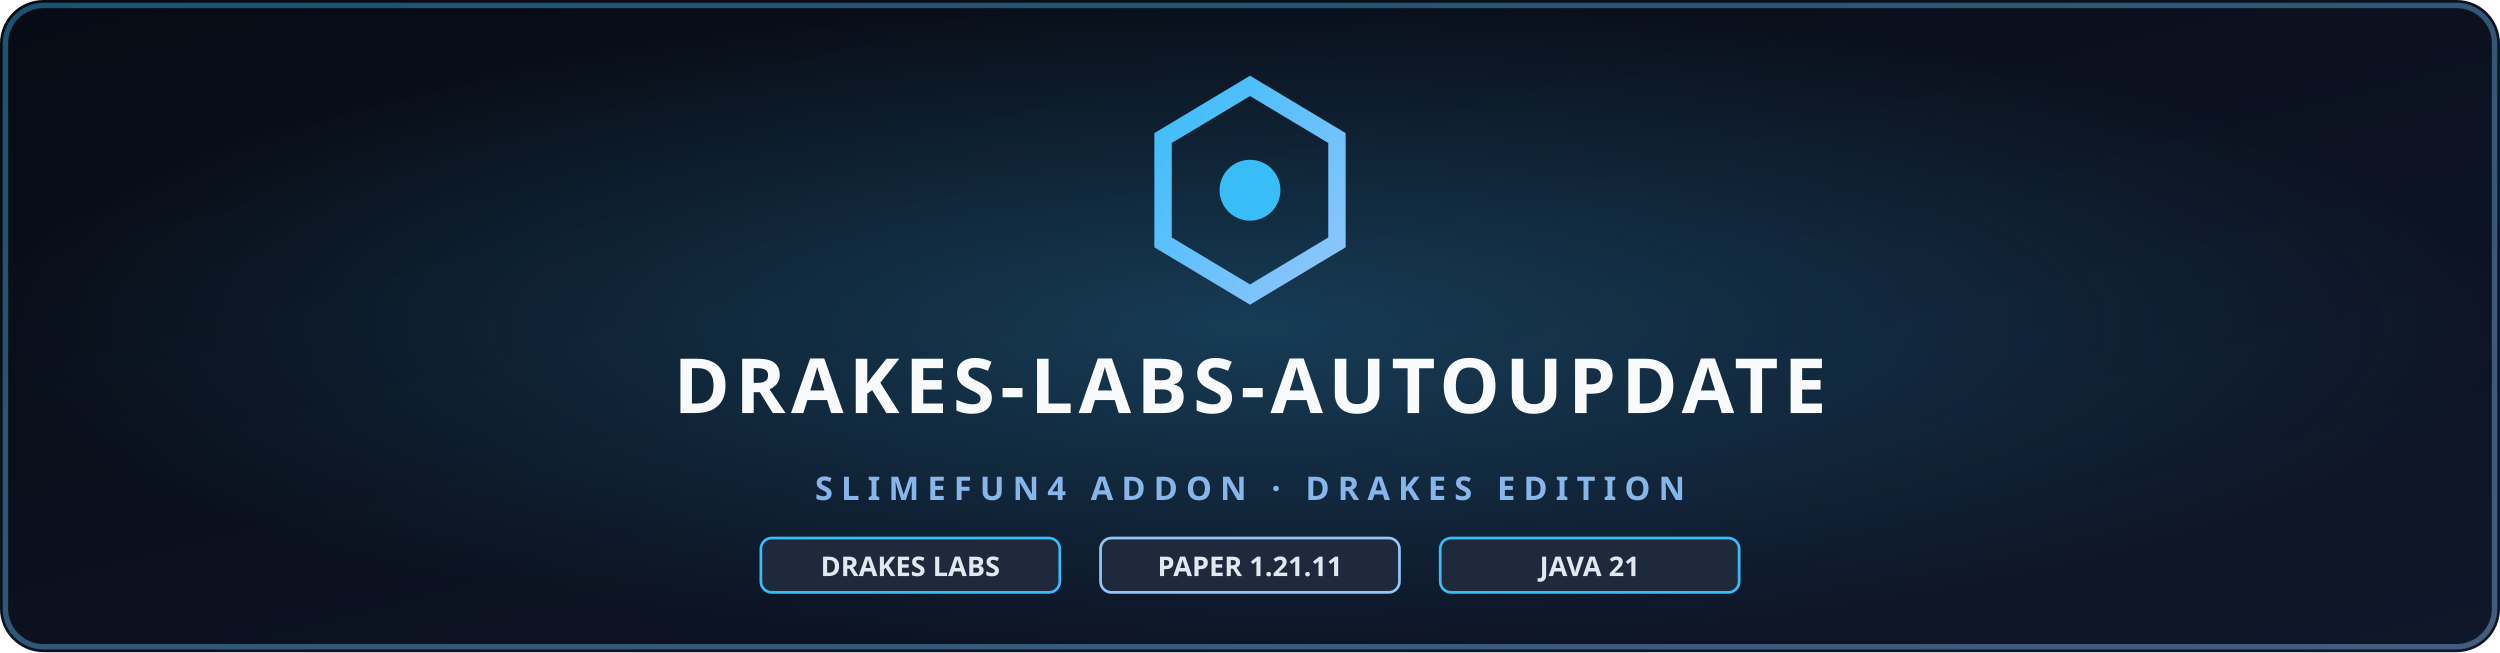
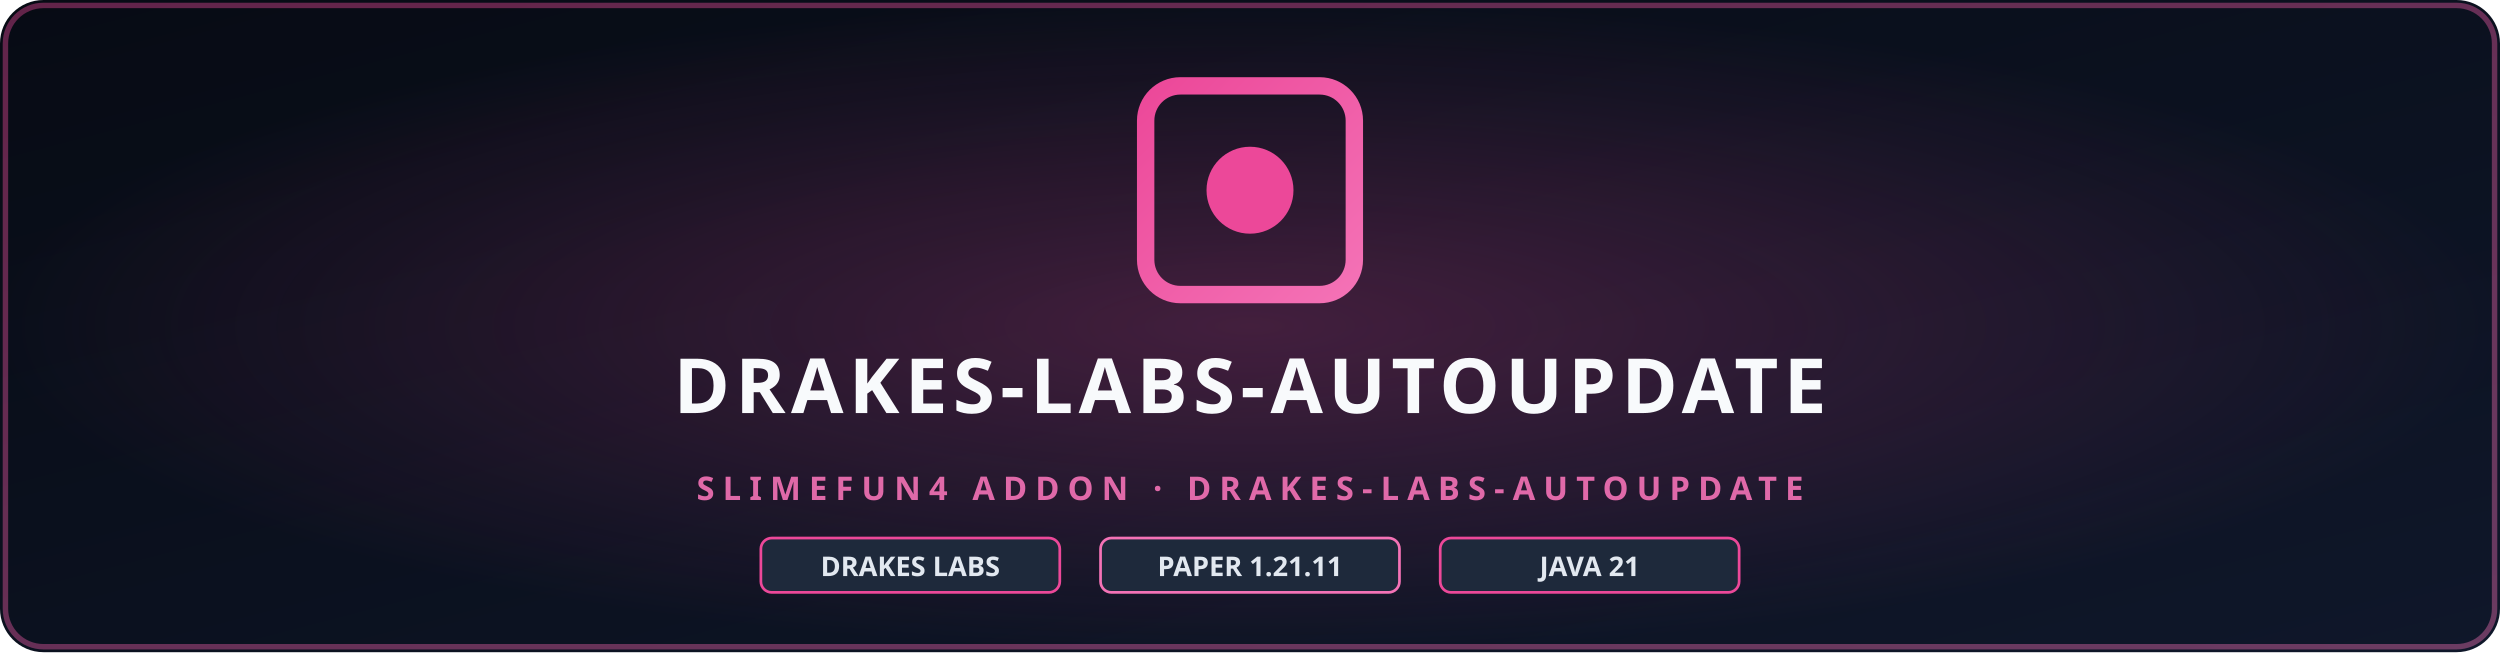
<svg xmlns="http://www.w3.org/2000/svg" viewBox="0 0 920 240" width="920" height="240" role="img" aria-label="drakes-labs-autoupdate Banner">
  <defs>
    <linearGradient id="bFondo" x1="0" y1="0" x2="1" y2="1">
      <stop offset="0%" stop-color="#070B14" />
      <stop offset="100%" stop-color="#0F172A" />
    </linearGradient>
    <linearGradient id="acG" x1="0" y1="0" x2="1" y2="1">
-       <stop offset="0%" stop-color="#38BDF8" />
-       <stop offset="100%" stop-color="#93C5FD" />
+       <stop offset="0%" stop-color="#EC4899" />
+       <stop offset="100%" stop-color="#F472B6" />
    </linearGradient>
    <radialGradient id="bHalo" cx="50%" cy="50%" r="50%">
-       <stop offset="0%" stop-color="#38BDF8" stop-opacity="0.25" />
-       <stop offset="100%" stop-color="#38BDF8" stop-opacity="0" />
+       <stop offset="0%" stop-color="#EC4899" stop-opacity="0.25" />
+       <stop offset="100%" stop-color="#EC4899" stop-opacity="0" />
    </radialGradient>
  </defs>
  <rect width="920" height="240" rx="16" fill="url(#bFondo)" />
  <rect width="920" height="240" rx="16" fill="url(#bHalo)" />
  <rect x="2" y="2" width="916" height="236" rx="14" fill="none" stroke="url(#acG)" stroke-width="2" opacity="0.4" />
  <g transform="translate(460,70) scale(1.6)">
-     <polygon points="0,-24 20,-12 20,12 0,24 -20,12 -20,-12" fill="none" stroke="url(#acG)" stroke-width="4" />
-     <circle cx="0" cy="0" r="7" fill="#38BDF8" />
+     <rect x="-24" y="-24" width="48" height="48" rx="8" fill="none" stroke="url(#acG)" stroke-width="4" />
+     <circle cx="0" cy="0" r="10" fill="#EC4899" />
  </g>
  <text x="460" y="152" text-anchor="middle" font-family="'Segoe UI', system-ui, -apple-system, sans-serif" font-weight="900" font-size="28" fill="#F8FAFC" letter-spacing="2">
    DRAKES-LABS-AUTOUPDATE
  </text>
-   <text x="460" y="184" text-anchor="middle" font-family="'Segoe UI', system-ui, -apple-system, sans-serif" font-weight="700" font-size="12" fill="#93C5FD" letter-spacing="3" opacity="0.9">
-     SLIMEFUN4 ADDON · DRAKES EDITION
+   <text x="460" y="184" text-anchor="middle" font-family="'Segoe UI', system-ui, -apple-system, sans-serif" font-weight="700" font-size="12" fill="#F472B6" letter-spacing="3" opacity="0.9">
+     SLIMEFUN4 ADDON · DRAKES-LABS-AUTOUPDATE
  </text>
  <g transform="translate(460, 210)">
-     <rect x="-180" y="-12" width="110" height="20" rx="4" fill="#1E293B" stroke="#38BDF8" stroke-width="1" />
+     <rect x="-180" y="-12" width="110" height="20" rx="4" fill="#1E293B" stroke="#EC4899" stroke-width="1" />
    <text x="-125" y="2" text-anchor="middle" font-family="sans-serif" font-size="10" font-weight="700" fill="#E2E8F0">DRAKES LABS</text>
-     <rect x="-55" y="-12" width="110" height="20" rx="4" fill="#1E293B" stroke="#93C5FD" stroke-width="1" />
+     <rect x="-55" y="-12" width="110" height="20" rx="4" fill="#1E293B" stroke="#F472B6" stroke-width="1" />
    <text x="0" y="2" text-anchor="middle" font-family="sans-serif" font-size="10" font-weight="700" fill="#E2E8F0">PAPER 1.21.11</text>
-     <rect x="70" y="-12" width="110" height="20" rx="4" fill="#1E293B" stroke="#38BDF8" stroke-width="1" />
+     <rect x="70" y="-12" width="110" height="20" rx="4" fill="#1E293B" stroke="#EC4899" stroke-width="1" />
    <text x="125" y="2" text-anchor="middle" font-family="sans-serif" font-size="10" font-weight="700" fill="#E2E8F0">JAVA 21</text>
  </g>
</svg>
